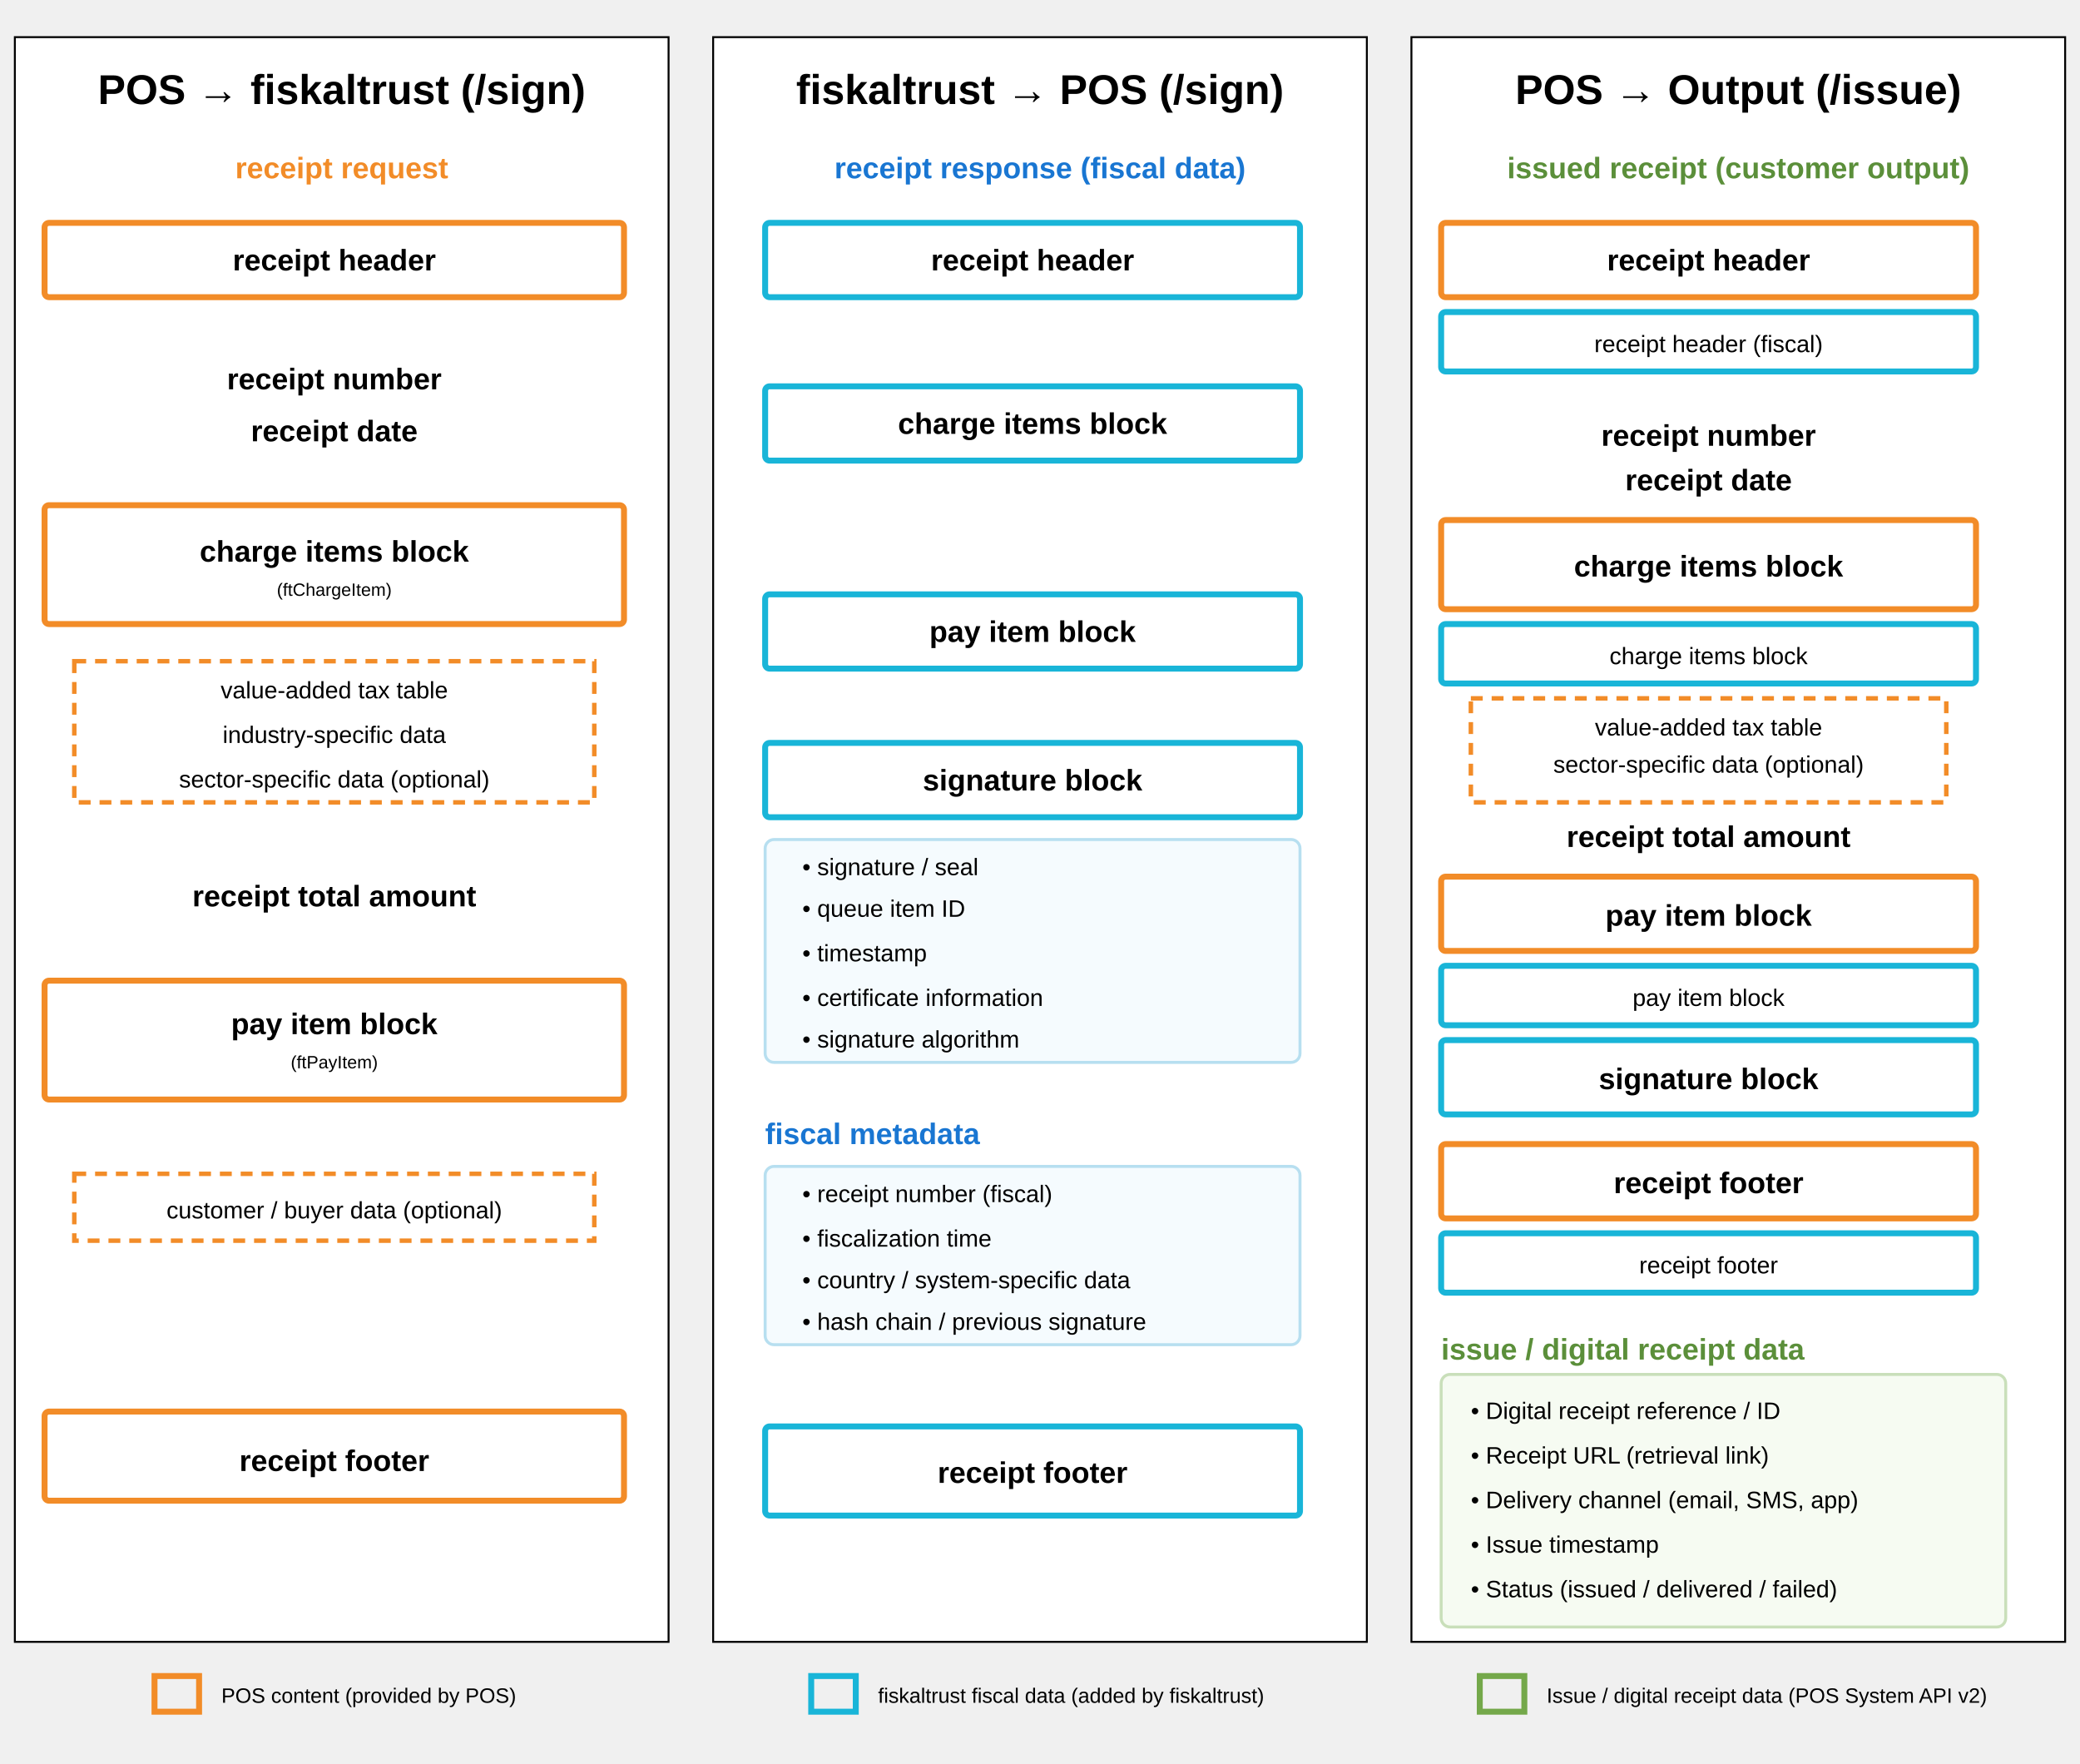
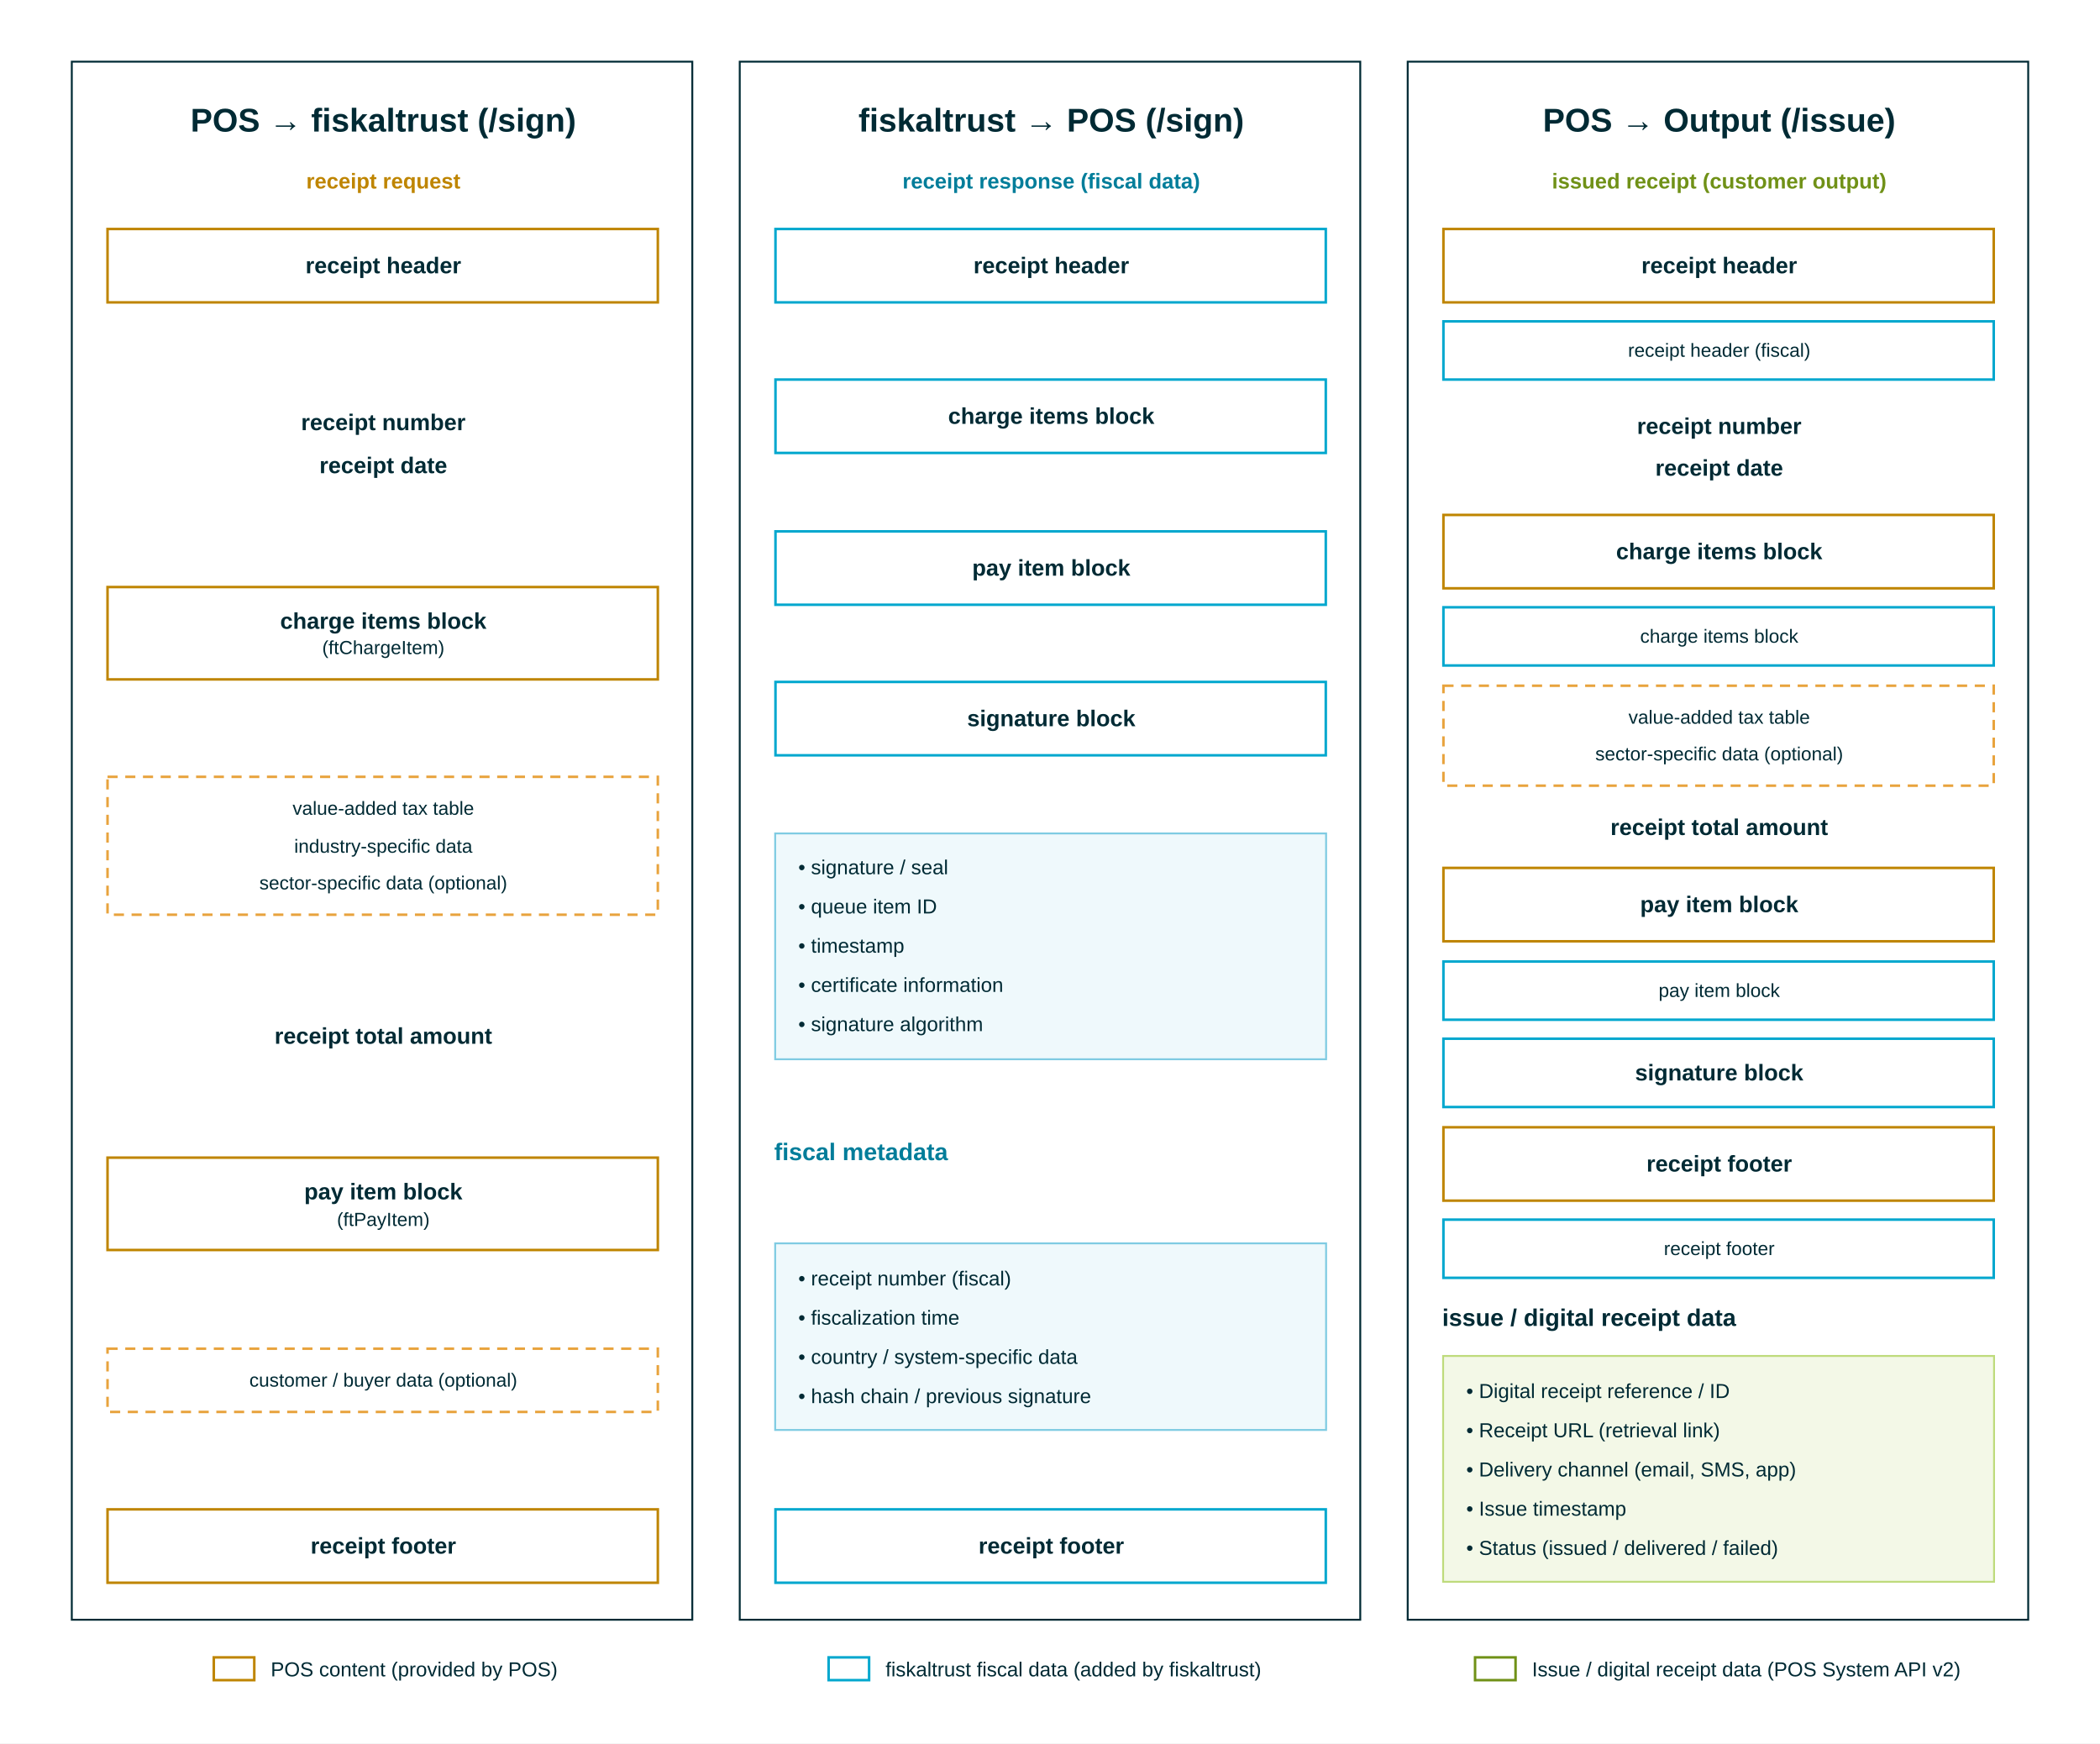
- <svg xmlns="http://www.w3.org/2000/svg" width="1400" height="1187" viewBox="0 0 1400 1187" version="1.1" id="svg60">
-   <defs id="defs60" />
-   <style id="style1">
- text{font-family:Arial,sans-serif}
- .title{font-size:28px;font-weight:bold}
- .section{font-size:20px;font-weight:bold}
- .normal{font-size:16px}
- .small{font-size:13px}
- .panel{fill:white;stroke:black;stroke-width:3}
- .pos{fill:none;stroke:#f28c28;stroke-width:4}
- .ft{fill:none;stroke:#19b5d8;stroke-width:4}
- .issue{fill:none;stroke:#74a84a;stroke-width:4}
- .opt{fill:none;stroke:#f28c28;stroke-width:3;stroke-dasharray:8 6}
- .meta{fill:#f5fbfe;stroke:#b7dff0;stroke-width:2}
- .issuebox{fill:#f6fbf2;stroke:#c9dfba;stroke-width:2}
- .legend{font-size:14px}
- </style>
-   <rect x="10" y="25" width="440" height="1080" class="panel" id="rect2" style="stroke-width:1.3;stroke-dasharray:none" />
-   <rect x="480" y="25" width="440" height="1080" class="panel" id="rect3" style="stroke-width:1.3;stroke-dasharray:none" />
-   <rect x="950" y="25" width="440" height="1080" class="panel" id="rect4" style="stroke-width:1.3;stroke-dasharray:none" />
-   <text x="230" y="70" text-anchor="middle" class="title" id="text4">POS → fiskaltrust (/sign)</text>
-   <text x="700" y="70" text-anchor="middle" class="title" id="text5">fiskaltrust → POS (/sign)</text>
-   <text x="1170" y="70" text-anchor="middle" class="title" id="text6">POS → Output (/issue)</text>
-   <text x="230" y="120" text-anchor="middle" fill="#f28c28" class="section" id="text7">receipt request</text>
-   <text x="700" y="120" text-anchor="middle" fill="#1976d2" class="section" id="text8">receipt response (fiscal data)</text>
-   <text x="1170" y="120" text-anchor="middle" fill="#5b8f3a" class="section" id="text9">issued receipt (customer output)</text>
-   <rect x="30" y="150" width="390" height="50" rx="3" class="pos" id="rect9" />
-   <text x="225" y="182" text-anchor="middle" class="section" id="text10">receipt header</text>
-   <text x="225" y="262" text-anchor="middle" class="section" id="text11">receipt number</text>
-   <text x="225" y="297" text-anchor="middle" class="section" id="text12">receipt date</text>
-   <rect x="30" y="340" width="390" height="80" rx="3" class="pos" id="rect12" />
-   <text x="225" y="378" text-anchor="middle" class="section" id="text13">charge items block</text>
-   <text x="225" y="401" text-anchor="middle" id="text14">(ftChargeItem)</text>
-   <rect x="50" y="445" width="350" height="95" class="opt" id="rect14" />
-   <text x="225" y="470" text-anchor="middle" class="normal" id="text15">value-added tax table</text>
-   <text x="225" y="500" text-anchor="middle" class="normal" id="text16">industry-specific data</text>
-   <text x="225" y="530" text-anchor="middle" class="normal" id="text17">sector-specific data (optional)</text>
-   <text x="225" y="610" text-anchor="middle" class="section" id="text18">receipt total amount</text>
-   <rect x="30" y="660" width="390" height="80" rx="3" class="pos" id="rect18" />
-   <text x="225" y="696" text-anchor="middle" class="section" id="text19">pay item block</text>
-   <text x="225" y="719" text-anchor="middle" id="text20">(ftPayItem)</text>
-   <rect x="50" y="790" width="350" height="45" class="opt" id="rect20" />
-   <text x="225" y="820" text-anchor="middle" class="normal" id="text21">customer / buyer data (optional)</text>
-   <rect x="30" y="950" width="390" height="60" rx="3" class="pos" id="rect21" />
-   <text x="225" y="990" text-anchor="middle" class="section" id="text22">receipt footer</text>
-   <rect x="515" y="150" width="360" height="50" rx="3" class="ft" id="rect22" />
-   <text x="695" y="182" text-anchor="middle" class="section" id="text23">receipt header</text>
-   <rect x="515" y="260" width="360" height="50" rx="3" class="ft" id="rect23" />
-   <text x="695" y="292" text-anchor="middle" class="section" id="text24">charge items block</text>
-   <rect x="515" y="400" width="360" height="50" rx="3" class="ft" id="rect24" />
-   <text x="695" y="432" text-anchor="middle" class="section" id="text25">pay item block</text>
-   <rect x="515" y="500" width="360" height="50" rx="3" class="ft" id="rect25" />
-   <text x="695" y="532" text-anchor="middle" class="section" id="text26">signature block</text>
-   <rect x="515" y="565" width="360" height="150" rx="6" class="meta" id="rect26" />
-   <text x="540" y="589" class="normal" id="text27">• signature / seal</text>
-   <text x="540" y="617" class="normal" id="text28">• queue item ID</text>
-   <text x="540" y="647" class="normal" id="text29">• timestamp</text>
-   <text x="540" y="677" class="normal" id="text30">• certificate information</text>
-   <text x="540" y="705" class="normal" id="text31">• signature algorithm</text>
-   <text x="515" y="770" fill="#1976d2" class="section" id="text32">fiscal metadata</text>
-   <rect x="515" y="785" width="360" height="120" rx="6" class="meta" id="rect32" />
-   <text x="540" y="809" class="normal" id="text33">• receipt number (fiscal)</text>
-   <text x="540" y="839" class="normal" id="text34">• fiscalization time</text>
-   <text x="540" y="867" class="normal" id="text35">• country / system-specific data</text>
-   <text x="540" y="895" class="normal" id="text36">• hash chain / previous signature</text>
-   <rect x="515" y="960" width="360" height="60" rx="3" class="ft" id="rect36" />
-   <text x="695" y="998" text-anchor="middle" class="section" id="text37">receipt footer</text>
-   <rect x="970" y="150" width="360" height="50" rx="3" class="pos" id="rect37" />
-   <text x="1150" y="182" text-anchor="middle" class="section" id="text38">receipt header</text>
-   <rect x="970" y="210" width="360" height="40" rx="3" class="ft" id="rect38" />
-   <text x="1150" y="237" text-anchor="middle" class="normal" id="text39">receipt header (fiscal)</text>
-   <text x="1150" y="300" text-anchor="middle" class="section" id="text40">receipt number</text>
-   <text x="1150" y="330" text-anchor="middle" class="section" id="text41">receipt date</text>
-   <rect x="970" y="350" width="360" height="60" rx="3" class="pos" id="rect41" />
-   <text x="1150" y="388" text-anchor="middle" class="section" id="text42">charge items block</text>
-   <rect x="970" y="420" width="360" height="40" rx="3" class="ft" id="rect42" />
-   <text x="1150" y="447" text-anchor="middle" class="normal" id="text43">charge items block</text>
-   <rect x="990" y="470" width="320" height="70" class="opt" id="rect43" />
-   <text x="1150" y="495" text-anchor="middle" class="normal" id="text44">value-added tax table</text>
-   <text x="1150" y="520" text-anchor="middle" class="normal" id="text45">sector-specific data (optional)</text>
-   <text x="1150" y="570" text-anchor="middle" class="section" id="text46">receipt total amount</text>
-   <rect x="970" y="590" width="360" height="50" rx="3" class="pos" id="rect46" />
-   <text x="1150" y="623" text-anchor="middle" class="section" id="text47">pay item block</text>
-   <rect x="970" y="650" width="360" height="40" rx="3" class="ft" id="rect47" />
-   <text x="1150" y="677" text-anchor="middle" class="normal" id="text48">pay item block</text>
-   <rect x="970" y="700" width="360" height="50" rx="3" class="ft" id="rect48" />
-   <text x="1150" y="733" text-anchor="middle" class="section" id="text49">signature block</text>
-   <rect x="970" y="770" width="360" height="50" rx="3" class="pos" id="rect49" />
-   <text x="1150" y="803" text-anchor="middle" class="section" id="text50">receipt footer</text>
-   <rect x="970" y="830" width="360" height="40" rx="3" class="ft" id="rect50" />
-   <text x="1150" y="857" text-anchor="middle" class="normal" id="text51">receipt footer</text>
-   <text x="970" y="915" fill="#5b8f3a" class="section" id="text52">issue / digital receipt data</text>
-   <rect x="970" y="925" width="380" height="170" rx="6" class="issuebox" id="rect52" />
-   <text x="990" y="955" class="normal" id="text53">• Digital receipt reference / ID</text>
-   <text x="990" y="985" class="normal" id="text54">• Receipt URL (retrieval link)</text>
-   <text x="990" y="1015" class="normal" id="text55">• Delivery channel (email, SMS, app)</text>
-   <text x="990" y="1045" class="normal" id="text56">• Issue timestamp</text>
-   <text x="990" y="1075" class="normal" id="text57">• Status (issued / delivered / failed)</text>
-   <rect x="104" y="1128" width="30" height="24" class="pos" id="rect57" />
-   <text x="149" y="1146" class="legend" id="text58">POS content (provided by POS)</text>
-   <rect x="546" y="1128" width="30" height="24" class="ft" id="rect58" />
-   <text x="591" y="1146" class="legend" id="text59">fiskaltrust fiscal data (added by fiskaltrust)</text>
-   <rect x="996" y="1128" width="30" height="24" class="issue" id="rect59" />
-   <text x="1041" y="1146" class="legend" id="text60">Issue / digital receipt data (POS System API v2)</text>
+ <svg xmlns="http://www.w3.org/2000/svg" width="1660" height="1378" viewBox="0 0 1660 1378" font-family="IBM Plex Sans, Helvetica Neue, Arial, sans-serif">
+   <rect width="1660" height="1378" fill="#FFFFFF" />
+   <rect x="56.75" y="48.75" width="490.5" height="1231.5" fill="#FFFFFF" stroke="#002A34" stroke-width="1.5" />
+   <rect x="85" y="181" width="435" height="58" fill="none" stroke="#BF8500" stroke-width="2" />
+   <rect x="85" y="464" width="435" height="73" fill="none" stroke="#BF8500" stroke-width="2" />
+   <rect x="85" y="614" width="435" height="109" fill="none" stroke="#E8A33D" stroke-width="2" stroke-dasharray="8 6" />
+   <rect x="85" y="915" width="435" height="73" fill="none" stroke="#BF8500" stroke-width="2" />
+   <rect x="85" y="1066" width="435" height="50" fill="none" stroke="#E8A33D" stroke-width="2" stroke-dasharray="8 6" />
+   <rect x="85" y="1193" width="435" height="58" fill="none" stroke="#BF8500" stroke-width="2" />
+   <rect x="584.75" y="48.75" width="490.5" height="1231.5" fill="#FFFFFF" stroke="#002A34" stroke-width="1.5" />
+   <rect x="613" y="181" width="435" height="58" fill="none" stroke="#00A7CE" stroke-width="2" />
+   <rect x="613" y="300" width="435" height="58" fill="none" stroke="#00A7CE" stroke-width="2" />
+   <rect x="613" y="420" width="435" height="58" fill="none" stroke="#00A7CE" stroke-width="2" />
+   <rect x="613" y="539" width="435" height="58" fill="none" stroke="#00A7CE" stroke-width="2" />
+   <rect x="612.75" y="658.75" width="435.5" height="178.5" fill="#EFF9FC" stroke="#7FCBE2" stroke-width="1.5" />
+   <rect x="612.75" y="982.75" width="435.5" height="147.5" fill="#EFF9FC" stroke="#7FCBE2" stroke-width="1.5" />
+   <rect x="613" y="1193" width="435" height="58" fill="none" stroke="#00A7CE" stroke-width="2" />
+   <rect x="1112.75" y="48.75" width="490.5" height="1231.5" fill="#FFFFFF" stroke="#002A34" stroke-width="1.5" />
+   <rect x="1141" y="181" width="435" height="58" fill="none" stroke="#BF8500" stroke-width="2" />
+   <rect x="1141" y="254" width="435" height="46" fill="none" stroke="#00A7CE" stroke-width="2" />
+   <rect x="1141" y="407" width="435" height="58" fill="none" stroke="#BF8500" stroke-width="2" />
+   <rect x="1141" y="480" width="435" height="46" fill="none" stroke="#00A7CE" stroke-width="2" />
+   <rect x="1141" y="542" width="435" height="79" fill="none" stroke="#E8A33D" stroke-width="2" stroke-dasharray="8 6" />
+   <rect x="1141" y="686" width="435" height="58" fill="none" stroke="#BF8500" stroke-width="2" />
+   <rect x="1141" y="760" width="435" height="46" fill="none" stroke="#00A7CE" stroke-width="2" />
+   <rect x="1141" y="821" width="435" height="54" fill="none" stroke="#00A7CE" stroke-width="2" />
+   <rect x="1141" y="891" width="435" height="58" fill="none" stroke="#BF8500" stroke-width="2" />
+   <rect x="1141" y="964" width="435" height="46" fill="none" stroke="#00A7CE" stroke-width="2" />
+   <rect x="1140.75" y="1071.75" width="435.5" height="178.5" fill="#F3F8E7" stroke="#BEDB7C" stroke-width="1.5" />
+   <rect x="169" y="1310" width="32" height="18" fill="none" stroke="#BF8500" stroke-width="2" />
+   <rect x="655" y="1310" width="32" height="18" fill="none" stroke="#00A7CE" stroke-width="2" />
+   <rect x="1166" y="1310" width="32" height="18" fill="none" stroke="#709117" stroke-width="2" />
+   <text x="303" y="104" text-anchor="middle" font-size="26" font-weight="700" fill="#002A34">POS → fiskaltrust (/sign)</text>
+   <text x="303" y="149" text-anchor="middle" font-size="17" font-weight="600" fill="#BF8500">receipt request</text>
+   <text x="303" y="216" text-anchor="middle" font-size="18" font-weight="600" fill="#002A34">receipt header</text>
+   <text x="303" y="340" text-anchor="middle" font-size="18" font-weight="600" fill="#002A34">receipt number</text>
+   <text x="303" y="374" text-anchor="middle" font-size="18" font-weight="600" fill="#002A34">receipt date</text>
+   <text x="303" y="497" text-anchor="middle" font-size="18" font-weight="600" fill="#002A34">charge items block</text>
+   <text x="303" y="517" text-anchor="middle" font-size="15" fill="#002A34">(ftChargeItem)</text>
+   <text x="303" y="644" text-anchor="middle" font-size="15" fill="#002A34">value-added tax table</text>
+   <text x="303" y="674" text-anchor="middle" font-size="15" fill="#002A34">industry-specific data</text>
+   <text x="303" y="703" text-anchor="middle" font-size="15" fill="#002A34">sector-specific data (optional)</text>
+   <text x="303" y="825" text-anchor="middle" font-size="18" font-weight="600" fill="#002A34">receipt total amount</text>
+   <text x="303" y="948" text-anchor="middle" font-size="18" font-weight="600" fill="#002A34">pay item block</text>
+   <text x="303" y="969" text-anchor="middle" font-size="15" fill="#002A34">(ftPayItem)</text>
+   <text x="303" y="1096" text-anchor="middle" font-size="15" fill="#002A34">customer / buyer data (optional)</text>
+   <text x="303" y="1228" text-anchor="middle" font-size="18" font-weight="600" fill="#002A34">receipt footer</text>
+   <text x="831" y="104" text-anchor="middle" font-size="26" font-weight="700" fill="#002A34">fiskaltrust → POS (/sign)</text>
+   <text x="831" y="149" text-anchor="middle" font-size="17" font-weight="600" fill="#007D9A">receipt response (fiscal data)</text>
+   <text x="831" y="216" text-anchor="middle" font-size="18" font-weight="600" fill="#002A34">receipt header</text>
+   <text x="831" y="335" text-anchor="middle" font-size="18" font-weight="600" fill="#002A34">charge items block</text>
+   <text x="831" y="455" text-anchor="middle" font-size="18" font-weight="600" fill="#002A34">pay item block</text>
+   <text x="831" y="574" text-anchor="middle" font-size="18" font-weight="600" fill="#002A34">signature block</text>
+   <text x="631" y="691" text-anchor="start" font-size="16" fill="#002A34">• signature / seal</text>
+   <text x="631" y="722" text-anchor="start" font-size="16" fill="#002A34">• queue item ID</text>
+   <text x="631" y="753" text-anchor="start" font-size="16" fill="#002A34">• timestamp</text>
+   <text x="631" y="784" text-anchor="start" font-size="16" fill="#002A34">• certificate information</text>
+   <text x="631" y="815" text-anchor="start" font-size="16" fill="#002A34">• signature algorithm</text>
+   <text x="612" y="917" text-anchor="start" font-size="19" font-weight="700" fill="#007D9A">fiscal metadata</text>
+   <text x="631" y="1016" text-anchor="start" font-size="16" fill="#002A34">• receipt number (fiscal)</text>
+   <text x="631" y="1047" text-anchor="start" font-size="16" fill="#002A34">• fiscalization time</text>
+   <text x="631" y="1078" text-anchor="start" font-size="16" fill="#002A34">• country / system-specific data</text>
+   <text x="631" y="1109" text-anchor="start" font-size="16" fill="#002A34">• hash chain / previous signature</text>
+   <text x="831" y="1228" text-anchor="middle" font-size="18" font-weight="600" fill="#002A34">receipt footer</text>
+   <text x="1359" y="104" text-anchor="middle" font-size="26" font-weight="700" fill="#002A34">POS → Output (/issue)</text>
+   <text x="1359" y="149" text-anchor="middle" font-size="17" font-weight="600" fill="#709117">issued receipt (customer output)</text>
+   <text x="1359" y="216" text-anchor="middle" font-size="18" font-weight="600" fill="#002A34">receipt header</text>
+   <text x="1359" y="282" text-anchor="middle" font-size="15" fill="#002A34">receipt header (fiscal)</text>
+   <text x="1359" y="343" text-anchor="middle" font-size="18" font-weight="600" fill="#002A34">receipt number</text>
+   <text x="1359" y="376" text-anchor="middle" font-size="18" font-weight="600" fill="#002A34">receipt date</text>
+   <text x="1359" y="442" text-anchor="middle" font-size="18" font-weight="600" fill="#002A34">charge items block</text>
+   <text x="1359" y="508" text-anchor="middle" font-size="15" fill="#002A34">charge items block</text>
+   <text x="1359" y="572" text-anchor="middle" font-size="15" fill="#002A34">value-added tax table</text>
+   <text x="1359" y="601" text-anchor="middle" font-size="15" fill="#002A34">sector-specific data (optional)</text>
+   <text x="1359" y="660" text-anchor="middle" font-size="18" font-weight="600" fill="#002A34">receipt total amount</text>
+   <text x="1359" y="721" text-anchor="middle" font-size="18" font-weight="600" fill="#002A34">pay item block</text>
+   <text x="1359" y="788" text-anchor="middle" font-size="15" fill="#002A34">pay item block</text>
+   <text x="1359" y="854" text-anchor="middle" font-size="18" font-weight="600" fill="#002A34">signature block</text>
+   <text x="1359" y="926" text-anchor="middle" font-size="18" font-weight="600" fill="#002A34">receipt footer</text>
+   <text x="1359" y="992" text-anchor="middle" font-size="15" fill="#002A34">receipt footer</text>
+   <text x="1140" y="1048" text-anchor="start" font-size="19" font-weight="700" fill="#002A34">issue / digital receipt data</text>
+   <text x="1159" y="1105" text-anchor="start" font-size="16" fill="#002A34">• Digital receipt reference / ID</text>
+   <text x="1159" y="1136" text-anchor="start" font-size="16" fill="#002A34">• Receipt URL (retrieval link)</text>
+   <text x="1159" y="1167" text-anchor="start" font-size="16" fill="#002A34">• Delivery channel (email, SMS, app)</text>
+   <text x="1159" y="1198" text-anchor="start" font-size="16" fill="#002A34">• Issue timestamp</text>
+   <text x="1159" y="1229" text-anchor="start" font-size="16" fill="#002A34">• Status (issued / delivered / failed)</text>
+   <text x="214" y="1325" text-anchor="start" font-size="16" fill="#002A34">POS content (provided by POS)</text>
+   <text x="700" y="1325" text-anchor="start" font-size="16" fill="#002A34">fiskaltrust fiscal data (added by fiskaltrust)</text>
+   <text x="1211" y="1325" text-anchor="start" font-size="16" fill="#002A34">Issue / digital receipt data (POS System API v2)</text>
</svg>
